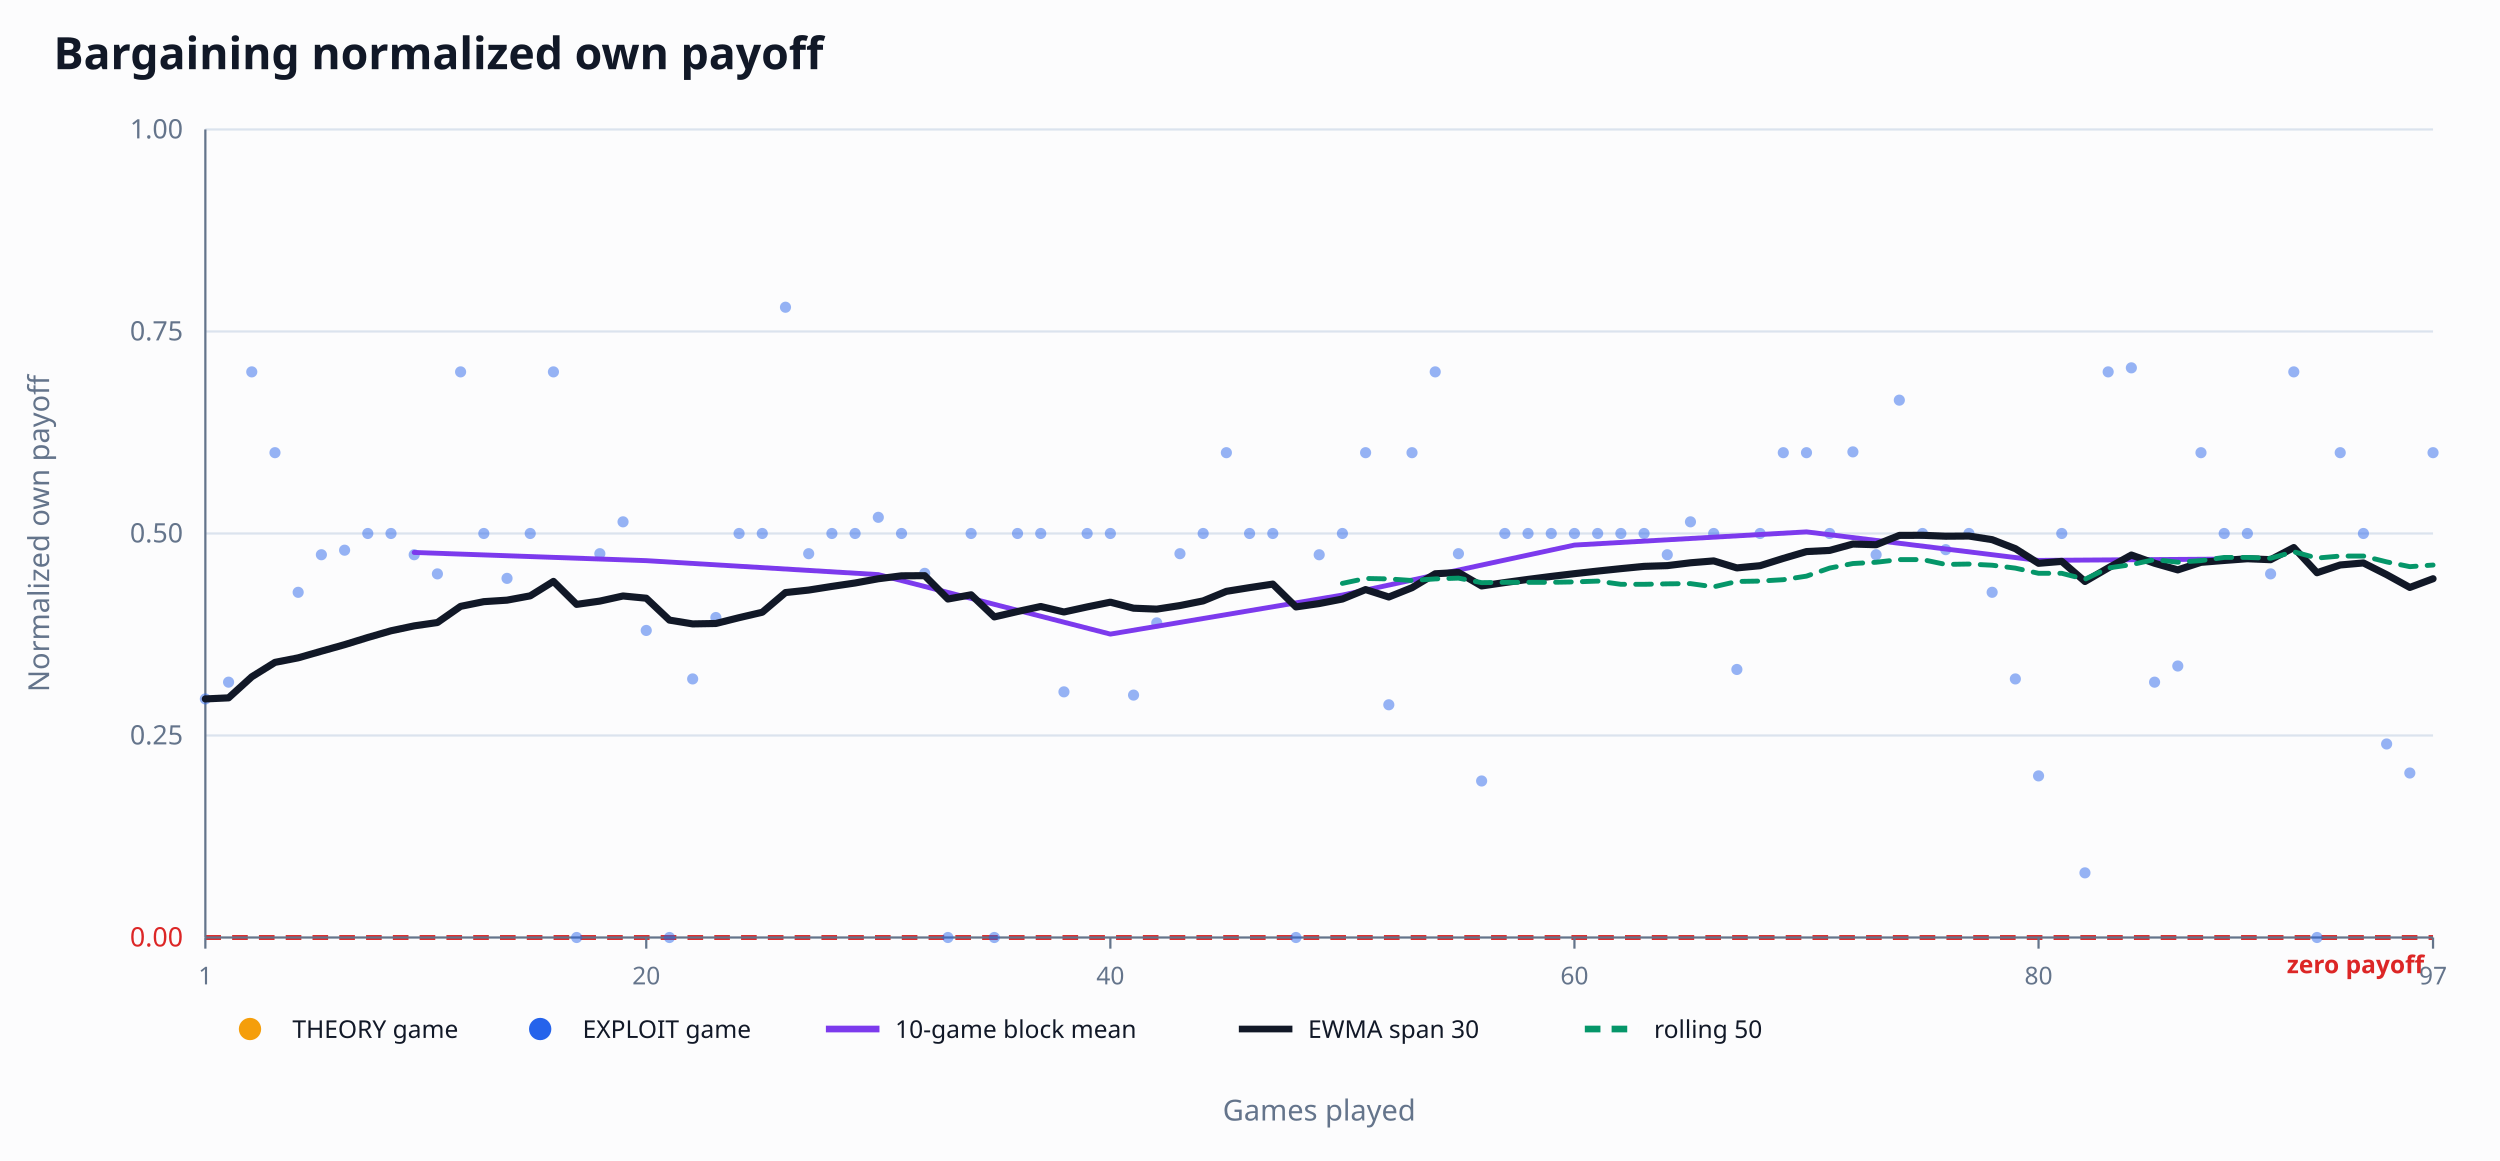
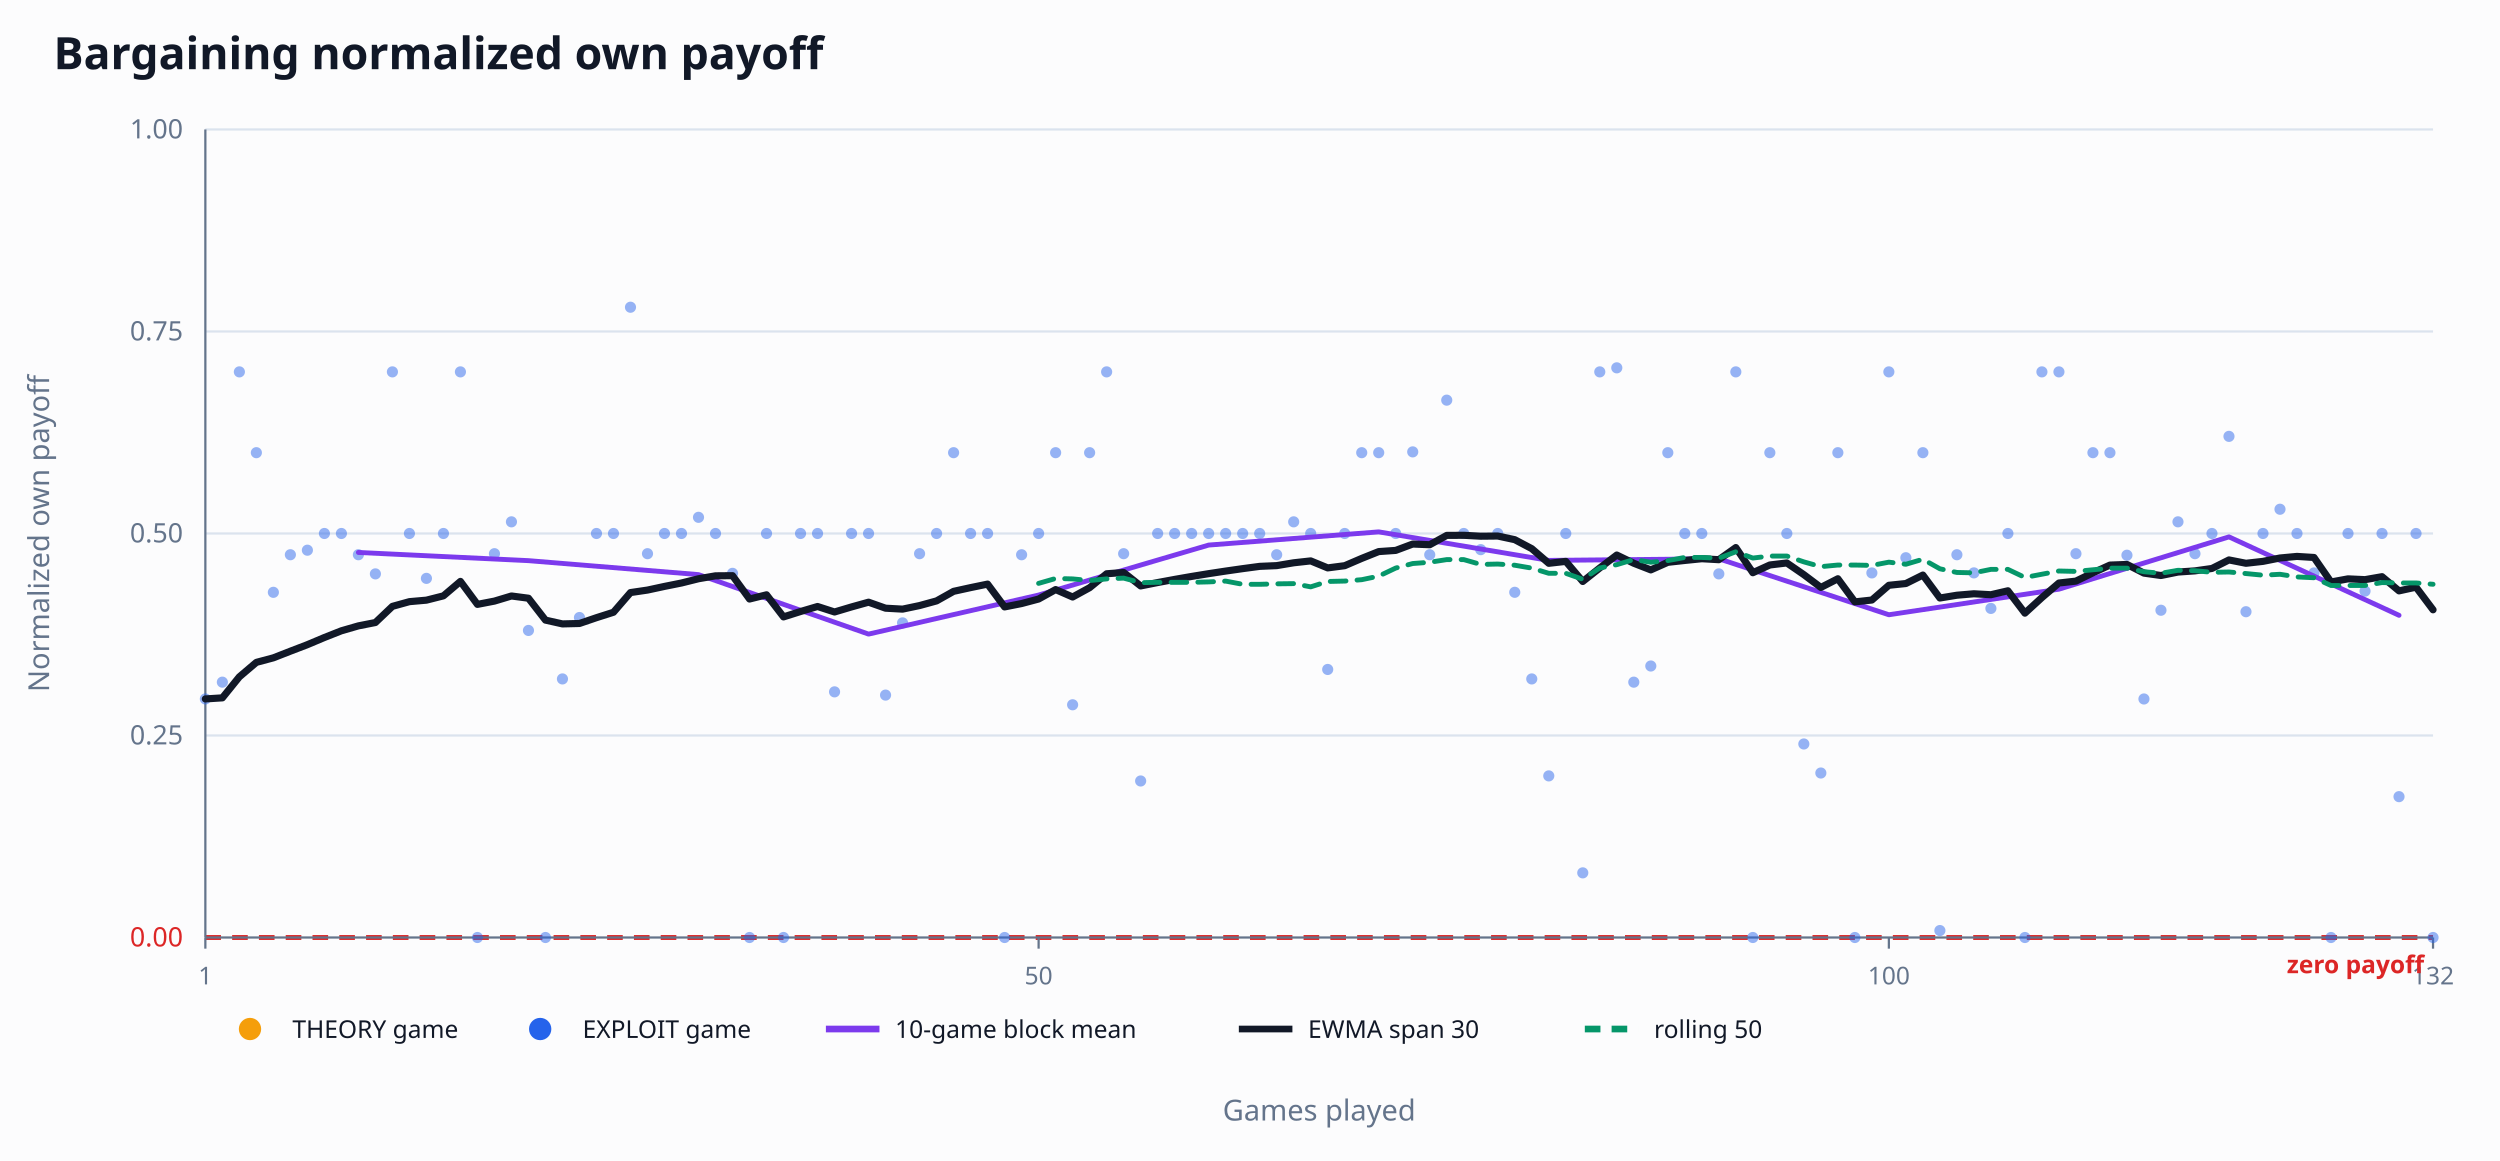
<svg xmlns="http://www.w3.org/2000/svg" width="1120" height="520" viewBox="0 0 1120 520">
  <rect width="100%" height="100%" fill="#fcfcfd" />
  <text x="24" y="31" font-family="system-ui,sans-serif" font-size="20" font-weight="700" fill="#111827">Bargaining normalized own payoff</text>
  <line x1="92" y1="420.00" x2="1090" y2="420.00" stroke="#dc2626" stroke-width="2.2" stroke-dasharray="7,5" />
  <text x="82" y="424.00" text-anchor="end" font-family="system-ui,sans-serif" font-size="12" fill="#dc2626">0.00</text>
  <line x1="92" y1="329.50" x2="1090" y2="329.50" stroke="#dbe3ee" stroke-width="1" />
  <text x="82" y="333.50" text-anchor="end" font-family="system-ui,sans-serif" font-size="12" fill="#64748b">0.25</text>
  <line x1="92" y1="239.00" x2="1090" y2="239.00" stroke="#dbe3ee" stroke-width="1" />
  <text x="82" y="243.00" text-anchor="end" font-family="system-ui,sans-serif" font-size="12" fill="#64748b">0.50</text>
  <line x1="92" y1="148.50" x2="1090" y2="148.50" stroke="#dbe3ee" stroke-width="1" />
  <text x="82" y="152.50" text-anchor="end" font-family="system-ui,sans-serif" font-size="12" fill="#64748b">0.75</text>
  <line x1="92" y1="58.00" x2="1090" y2="58.00" stroke="#dbe3ee" stroke-width="1" />
  <text x="82" y="62.00" text-anchor="end" font-family="system-ui,sans-serif" font-size="12" fill="#64748b">1.00</text>
  <line x1="92.00" y1="420" x2="92.00" y2="425" stroke="#64748b" />
  <text x="92.00" y="441" text-anchor="middle" font-family="system-ui,sans-serif" font-size="11" fill="#64748b">1</text>
-   <line x1="289.52" y1="420" x2="289.52" y2="425" stroke="#64748b" />
-   <text x="289.52" y="441" text-anchor="middle" font-family="system-ui,sans-serif" font-size="11" fill="#64748b">20</text>
-   <line x1="497.44" y1="420" x2="497.44" y2="425" stroke="#64748b" />
-   <text x="497.44" y="441" text-anchor="middle" font-family="system-ui,sans-serif" font-size="11" fill="#64748b">40</text>
-   <line x1="705.35" y1="420" x2="705.35" y2="425" stroke="#64748b" />
-   <text x="705.35" y="441" text-anchor="middle" font-family="system-ui,sans-serif" font-size="11" fill="#64748b">60</text>
-   <line x1="913.27" y1="420" x2="913.27" y2="425" stroke="#64748b" />
-   <text x="913.27" y="441" text-anchor="middle" font-family="system-ui,sans-serif" font-size="11" fill="#64748b">80</text>
+   <line x1="465.30" y1="420" x2="465.30" y2="425" stroke="#64748b" />
+   <text x="465.30" y="441" text-anchor="middle" font-family="system-ui,sans-serif" font-size="11" fill="#64748b">50</text>
+   <line x1="846.21" y1="420" x2="846.21" y2="425" stroke="#64748b" />
+   <text x="846.21" y="441" text-anchor="middle" font-family="system-ui,sans-serif" font-size="11" fill="#64748b">100</text>
  <line x1="1090.00" y1="420" x2="1090.00" y2="425" stroke="#64748b" />
-   <text x="1090.00" y="441" text-anchor="middle" font-family="system-ui,sans-serif" font-size="11" fill="#64748b">97</text>
+   <text x="1090.00" y="441" text-anchor="middle" font-family="system-ui,sans-serif" font-size="11" fill="#64748b">132</text>
  <line x1="92" y1="58" x2="92" y2="420" stroke="#64748b" />
  <line x1="92" y1="420" x2="1090" y2="420" stroke="#64748b" />
  <text x="591.00" y="502" text-anchor="middle" font-family="system-ui,sans-serif" font-size="13" fill="#64748b">Games played</text>
  <text x="22" y="239.00" text-anchor="middle" transform="rotate(-90 22 239.00)" font-family="system-ui,sans-serif" font-size="13" fill="#64748b">Normalized own payoff</text>
  <text x="1086" y="436.00" text-anchor="end" font-family="system-ui,sans-serif" font-size="11" font-weight="700" fill="#dc2626">zero payoff</text>
  <circle cx="92.00" cy="313.12" r="2.5" fill="#2563eb" opacity="0.48" />
-   <circle cx="102.40" cy="305.61" r="2.5" fill="#2563eb" opacity="0.48" />
-   <circle cx="112.79" cy="166.60" r="2.5" fill="#2563eb" opacity="0.48" />
-   <circle cx="123.19" cy="202.80" r="2.5" fill="#2563eb" opacity="0.48" />
-   <circle cx="133.58" cy="265.36" r="2.5" fill="#2563eb" opacity="0.48" />
-   <circle cx="143.98" cy="248.52" r="2.5" fill="#2563eb" opacity="0.48" />
-   <circle cx="154.38" cy="246.49" r="2.5" fill="#2563eb" opacity="0.48" />
-   <circle cx="164.77" cy="239.00" r="2.5" fill="#2563eb" opacity="0.48" />
-   <circle cx="175.17" cy="239.00" r="2.5" fill="#2563eb" opacity="0.48" />
-   <circle cx="185.56" cy="248.52" r="2.5" fill="#2563eb" opacity="0.48" />
-   <circle cx="195.96" cy="257.10" r="2.5" fill="#2563eb" opacity="0.48" />
-   <circle cx="206.35" cy="166.60" r="2.5" fill="#2563eb" opacity="0.48" />
-   <circle cx="216.75" cy="239.00" r="2.5" fill="#2563eb" opacity="0.48" />
-   <circle cx="227.15" cy="259.11" r="2.5" fill="#2563eb" opacity="0.48" />
-   <circle cx="237.54" cy="239.00" r="2.5" fill="#2563eb" opacity="0.48" />
-   <circle cx="247.94" cy="166.60" r="2.5" fill="#2563eb" opacity="0.48" />
-   <circle cx="258.33" cy="420.00" r="2.5" fill="#2563eb" opacity="0.48" />
-   <circle cx="268.73" cy="248.05" r="2.5" fill="#2563eb" opacity="0.48" />
-   <circle cx="279.12" cy="233.78" r="2.5" fill="#2563eb" opacity="0.48" />
-   <circle cx="289.52" cy="282.44" r="2.5" fill="#2563eb" opacity="0.48" />
-   <circle cx="299.92" cy="420.00" r="2.5" fill="#2563eb" opacity="0.48" />
-   <circle cx="310.31" cy="304.16" r="2.5" fill="#2563eb" opacity="0.48" />
-   <circle cx="320.71" cy="276.65" r="2.5" fill="#2563eb" opacity="0.48" />
-   <circle cx="331.10" cy="239.00" r="2.5" fill="#2563eb" opacity="0.48" />
-   <circle cx="341.50" cy="239.00" r="2.5" fill="#2563eb" opacity="0.48" />
-   <circle cx="351.90" cy="137.64" r="2.5" fill="#2563eb" opacity="0.48" />
-   <circle cx="362.29" cy="248.05" r="2.5" fill="#2563eb" opacity="0.48" />
-   <circle cx="372.69" cy="239.00" r="2.5" fill="#2563eb" opacity="0.48" />
-   <circle cx="383.08" cy="239.00" r="2.5" fill="#2563eb" opacity="0.48" />
-   <circle cx="393.48" cy="231.76" r="2.5" fill="#2563eb" opacity="0.48" />
-   <circle cx="403.88" cy="239.00" r="2.5" fill="#2563eb" opacity="0.48" />
-   <circle cx="414.27" cy="256.86" r="2.5" fill="#2563eb" opacity="0.48" />
-   <circle cx="424.67" cy="420.00" r="2.5" fill="#2563eb" opacity="0.48" />
-   <circle cx="435.06" cy="239.00" r="2.5" fill="#2563eb" opacity="0.48" />
-   <circle cx="445.46" cy="420.00" r="2.5" fill="#2563eb" opacity="0.48" />
-   <circle cx="455.85" cy="239.00" r="2.5" fill="#2563eb" opacity="0.48" />
-   <circle cx="466.25" cy="239.00" r="2.5" fill="#2563eb" opacity="0.48" />
-   <circle cx="476.65" cy="309.95" r="2.5" fill="#2563eb" opacity="0.48" />
-   <circle cx="487.04" cy="239.00" r="2.5" fill="#2563eb" opacity="0.48" />
-   <circle cx="497.44" cy="239.00" r="2.5" fill="#2563eb" opacity="0.48" />
-   <circle cx="507.83" cy="311.40" r="2.5" fill="#2563eb" opacity="0.48" />
-   <circle cx="518.23" cy="279.05" r="2.5" fill="#2563eb" opacity="0.48" />
-   <circle cx="528.62" cy="248.05" r="2.5" fill="#2563eb" opacity="0.48" />
-   <circle cx="539.02" cy="239.00" r="2.5" fill="#2563eb" opacity="0.48" />
-   <circle cx="549.42" cy="202.80" r="2.5" fill="#2563eb" opacity="0.48" />
-   <circle cx="559.81" cy="239.00" r="2.5" fill="#2563eb" opacity="0.48" />
-   <circle cx="570.21" cy="239.00" r="2.5" fill="#2563eb" opacity="0.48" />
-   <circle cx="580.60" cy="420.00" r="2.5" fill="#2563eb" opacity="0.48" />
-   <circle cx="591.00" cy="248.53" r="2.5" fill="#2563eb" opacity="0.48" />
-   <circle cx="601.40" cy="239.00" r="2.5" fill="#2563eb" opacity="0.48" />
-   <circle cx="611.79" cy="202.80" r="2.5" fill="#2563eb" opacity="0.48" />
-   <circle cx="622.19" cy="315.74" r="2.5" fill="#2563eb" opacity="0.48" />
-   <circle cx="632.58" cy="202.80" r="2.5" fill="#2563eb" opacity="0.48" />
-   <circle cx="642.98" cy="166.60" r="2.5" fill="#2563eb" opacity="0.48" />
-   <circle cx="653.38" cy="248.05" r="2.5" fill="#2563eb" opacity="0.48" />
-   <circle cx="663.77" cy="349.88" r="2.5" fill="#2563eb" opacity="0.48" />
-   <circle cx="674.17" cy="239.00" r="2.5" fill="#2563eb" opacity="0.48" />
-   <circle cx="684.56" cy="239.00" r="2.5" fill="#2563eb" opacity="0.48" />
-   <circle cx="694.96" cy="239.00" r="2.5" fill="#2563eb" opacity="0.48" />
-   <circle cx="705.35" cy="239.00" r="2.5" fill="#2563eb" opacity="0.48" />
-   <circle cx="715.75" cy="239.00" r="2.5" fill="#2563eb" opacity="0.48" />
-   <circle cx="726.15" cy="239.00" r="2.5" fill="#2563eb" opacity="0.48" />
-   <circle cx="736.54" cy="239.00" r="2.5" fill="#2563eb" opacity="0.48" />
-   <circle cx="746.94" cy="248.52" r="2.5" fill="#2563eb" opacity="0.48" />
-   <circle cx="757.33" cy="233.78" r="2.5" fill="#2563eb" opacity="0.48" />
-   <circle cx="767.73" cy="239.00" r="2.5" fill="#2563eb" opacity="0.48" />
-   <circle cx="778.12" cy="299.92" r="2.5" fill="#2563eb" opacity="0.48" />
-   <circle cx="788.52" cy="239.00" r="2.5" fill="#2563eb" opacity="0.48" />
-   <circle cx="798.92" cy="202.80" r="2.5" fill="#2563eb" opacity="0.48" />
-   <circle cx="809.31" cy="202.80" r="2.5" fill="#2563eb" opacity="0.48" />
-   <circle cx="819.71" cy="239.00" r="2.5" fill="#2563eb" opacity="0.48" />
-   <circle cx="830.10" cy="202.44" r="2.5" fill="#2563eb" opacity="0.48" />
-   <circle cx="840.50" cy="248.53" r="2.5" fill="#2563eb" opacity="0.48" />
-   <circle cx="850.90" cy="179.27" r="2.5" fill="#2563eb" opacity="0.48" />
-   <circle cx="861.29" cy="239.00" r="2.5" fill="#2563eb" opacity="0.48" />
-   <circle cx="871.69" cy="246.24" r="2.5" fill="#2563eb" opacity="0.48" />
-   <circle cx="882.08" cy="239.00" r="2.5" fill="#2563eb" opacity="0.48" />
-   <circle cx="892.48" cy="265.35" r="2.5" fill="#2563eb" opacity="0.48" />
-   <circle cx="902.88" cy="304.16" r="2.5" fill="#2563eb" opacity="0.48" />
-   <circle cx="913.27" cy="347.60" r="2.5" fill="#2563eb" opacity="0.48" />
-   <circle cx="923.67" cy="239.00" r="2.5" fill="#2563eb" opacity="0.48" />
-   <circle cx="934.06" cy="391.04" r="2.5" fill="#2563eb" opacity="0.48" />
-   <circle cx="944.46" cy="166.60" r="2.5" fill="#2563eb" opacity="0.48" />
-   <circle cx="954.85" cy="164.79" r="2.5" fill="#2563eb" opacity="0.48" />
-   <circle cx="965.25" cy="305.61" r="2.5" fill="#2563eb" opacity="0.48" />
-   <circle cx="975.65" cy="298.37" r="2.5" fill="#2563eb" opacity="0.48" />
-   <circle cx="986.04" cy="202.80" r="2.5" fill="#2563eb" opacity="0.48" />
-   <circle cx="996.44" cy="239.00" r="2.5" fill="#2563eb" opacity="0.48" />
-   <circle cx="1006.83" cy="239.00" r="2.5" fill="#2563eb" opacity="0.48" />
-   <circle cx="1017.23" cy="257.10" r="2.5" fill="#2563eb" opacity="0.48" />
-   <circle cx="1027.62" cy="166.60" r="2.5" fill="#2563eb" opacity="0.48" />
-   <circle cx="1038.02" cy="420.00" r="2.5" fill="#2563eb" opacity="0.48" />
-   <circle cx="1048.42" cy="202.80" r="2.5" fill="#2563eb" opacity="0.48" />
-   <circle cx="1058.81" cy="239.00" r="2.5" fill="#2563eb" opacity="0.48" />
-   <circle cx="1069.21" cy="333.30" r="2.5" fill="#2563eb" opacity="0.48" />
-   <circle cx="1079.60" cy="346.31" r="2.5" fill="#2563eb" opacity="0.48" />
-   <circle cx="1090.00" cy="202.80" r="2.5" fill="#2563eb" opacity="0.48" />
-   <polyline points="185.56,247.50 289.52,251.17 393.48,257.43 497.44,284.08 601.40,266.58 705.35,244.19 809.31,238.28 913.27,251.06 1017.23,250.33" fill="none" stroke="#7c3aed" stroke-width="2.2" stroke-linejoin="round" stroke-linecap="round" />
-   <polyline points="92.00,313.12 102.40,312.64 112.79,303.21 123.19,296.74 133.58,294.71 143.98,291.73 154.38,288.81 164.77,285.60 175.17,282.59 185.56,280.39 195.96,278.89 206.35,271.65 216.75,269.54 227.15,268.87 237.54,266.94 247.94,260.47 258.33,270.76 268.73,269.29 279.12,267.00 289.52,268.00 299.92,277.81 310.31,279.51 320.71,279.32 331.10,276.72 341.50,274.29 351.90,265.47 362.29,264.35 372.69,262.71 383.08,261.18 393.48,259.28 403.88,257.97 414.27,257.90 424.67,268.36 435.06,266.47 445.46,276.37 455.85,273.96 466.25,271.71 476.65,274.17 487.04,271.90 497.44,269.78 507.83,272.47 518.23,272.89 528.62,271.29 539.02,269.20 549.42,264.92 559.81,263.25 570.21,261.68 580.60,271.90 591.00,270.39 601.40,268.36 611.79,264.13 622.19,267.46 632.58,263.29 642.98,257.05 653.38,256.47 663.77,262.50 674.17,260.98 684.56,259.57 694.96,258.24 705.35,257.00 715.75,255.84 726.15,254.75 736.54,253.73 746.94,253.40 757.33,252.13 767.73,251.28 778.12,254.42 788.52,253.43 798.92,250.16 809.31,247.11 819.71,246.58 830.10,243.73 840.50,244.04 850.90,239.86 861.29,239.81 871.69,240.22 882.08,240.14 892.48,241.77 902.88,245.80 913.27,252.36 923.67,251.50 934.06,260.50 944.46,254.45 954.85,248.66 965.25,252.34 975.65,255.31 986.04,251.92 996.44,251.08 1006.83,250.31 1017.23,250.74 1027.62,245.31 1038.02,256.58 1048.42,253.11 1058.81,252.20 1069.21,257.44 1079.60,263.17 1090.00,259.28" fill="none" stroke="#111827" stroke-width="3.2" stroke-linejoin="round" stroke-linecap="round" />
-   <polyline points="601.40,261.35 611.79,259.15 622.19,259.35 632.58,260.07 642.98,259.35 653.38,259.00 663.77,261.03 674.17,260.88 684.56,260.88 694.96,260.88 705.35,260.69 715.75,260.33 726.15,261.77 736.54,261.77 746.94,261.56 757.33,261.46 767.73,262.91 778.12,260.50 788.52,260.32 798.92,259.70 809.31,258.11 819.71,254.49 830.10,252.46 840.50,251.89 850.90,250.70 861.29,250.70 871.69,252.87 882.08,252.69 892.48,253.22 902.88,254.52 913.27,256.84 923.67,256.84 934.06,259.52 944.46,254.45 954.85,252.97 965.25,250.68 975.65,251.87 986.04,251.15 996.44,249.73 1006.83,249.73 1017.23,250.09 1027.62,247.19 1038.02,250.01 1048.42,249.11 1058.81,249.11 1069.21,251.72 1079.60,253.86 1090.00,253.14" fill="none" stroke="#059669" stroke-width="2.2" stroke-linejoin="round" stroke-linecap="round" stroke-dasharray="7,5" />
+   <circle cx="99.62" cy="305.61" r="2.5" fill="#2563eb" opacity="0.48" />
+   <circle cx="107.24" cy="166.60" r="2.5" fill="#2563eb" opacity="0.48" />
+   <circle cx="114.85" cy="202.80" r="2.5" fill="#2563eb" opacity="0.48" />
+   <circle cx="122.47" cy="265.36" r="2.5" fill="#2563eb" opacity="0.48" />
+   <circle cx="130.09" cy="248.52" r="2.5" fill="#2563eb" opacity="0.48" />
+   <circle cx="137.71" cy="246.49" r="2.5" fill="#2563eb" opacity="0.48" />
+   <circle cx="145.33" cy="239.00" r="2.5" fill="#2563eb" opacity="0.48" />
+   <circle cx="152.95" cy="239.00" r="2.5" fill="#2563eb" opacity="0.48" />
+   <circle cx="160.56" cy="248.52" r="2.5" fill="#2563eb" opacity="0.48" />
+   <circle cx="168.18" cy="257.10" r="2.5" fill="#2563eb" opacity="0.48" />
+   <circle cx="175.80" cy="166.60" r="2.5" fill="#2563eb" opacity="0.48" />
+   <circle cx="183.42" cy="239.00" r="2.5" fill="#2563eb" opacity="0.48" />
+   <circle cx="191.04" cy="259.11" r="2.5" fill="#2563eb" opacity="0.48" />
+   <circle cx="198.66" cy="239.00" r="2.5" fill="#2563eb" opacity="0.48" />
+   <circle cx="206.27" cy="166.60" r="2.5" fill="#2563eb" opacity="0.48" />
+   <circle cx="213.89" cy="420.00" r="2.5" fill="#2563eb" opacity="0.48" />
+   <circle cx="221.51" cy="248.05" r="2.5" fill="#2563eb" opacity="0.48" />
+   <circle cx="229.13" cy="233.78" r="2.5" fill="#2563eb" opacity="0.48" />
+   <circle cx="236.75" cy="282.44" r="2.5" fill="#2563eb" opacity="0.48" />
+   <circle cx="244.37" cy="420.00" r="2.5" fill="#2563eb" opacity="0.48" />
+   <circle cx="251.98" cy="304.16" r="2.5" fill="#2563eb" opacity="0.48" />
+   <circle cx="259.60" cy="276.65" r="2.5" fill="#2563eb" opacity="0.48" />
+   <circle cx="267.22" cy="239.00" r="2.5" fill="#2563eb" opacity="0.48" />
+   <circle cx="274.84" cy="239.00" r="2.5" fill="#2563eb" opacity="0.48" />
+   <circle cx="282.46" cy="137.64" r="2.5" fill="#2563eb" opacity="0.48" />
+   <circle cx="290.08" cy="248.05" r="2.5" fill="#2563eb" opacity="0.48" />
+   <circle cx="297.69" cy="239.00" r="2.5" fill="#2563eb" opacity="0.48" />
+   <circle cx="305.31" cy="239.00" r="2.5" fill="#2563eb" opacity="0.48" />
+   <circle cx="312.93" cy="231.76" r="2.5" fill="#2563eb" opacity="0.48" />
+   <circle cx="320.55" cy="239.00" r="2.5" fill="#2563eb" opacity="0.48" />
+   <circle cx="328.17" cy="256.86" r="2.5" fill="#2563eb" opacity="0.48" />
+   <circle cx="335.79" cy="420.00" r="2.5" fill="#2563eb" opacity="0.48" />
+   <circle cx="343.40" cy="239.00" r="2.5" fill="#2563eb" opacity="0.48" />
+   <circle cx="351.02" cy="420.00" r="2.5" fill="#2563eb" opacity="0.48" />
+   <circle cx="358.64" cy="239.00" r="2.5" fill="#2563eb" opacity="0.48" />
+   <circle cx="366.26" cy="239.00" r="2.5" fill="#2563eb" opacity="0.48" />
+   <circle cx="373.88" cy="309.95" r="2.5" fill="#2563eb" opacity="0.48" />
+   <circle cx="381.50" cy="239.00" r="2.5" fill="#2563eb" opacity="0.48" />
+   <circle cx="389.11" cy="239.00" r="2.5" fill="#2563eb" opacity="0.48" />
+   <circle cx="396.73" cy="311.40" r="2.5" fill="#2563eb" opacity="0.48" />
+   <circle cx="404.35" cy="279.05" r="2.5" fill="#2563eb" opacity="0.48" />
+   <circle cx="411.97" cy="248.05" r="2.5" fill="#2563eb" opacity="0.48" />
+   <circle cx="419.59" cy="239.00" r="2.5" fill="#2563eb" opacity="0.48" />
+   <circle cx="427.21" cy="202.80" r="2.5" fill="#2563eb" opacity="0.48" />
+   <circle cx="434.82" cy="239.00" r="2.5" fill="#2563eb" opacity="0.48" />
+   <circle cx="442.44" cy="239.00" r="2.5" fill="#2563eb" opacity="0.48" />
+   <circle cx="450.06" cy="420.00" r="2.5" fill="#2563eb" opacity="0.48" />
+   <circle cx="457.68" cy="248.53" r="2.5" fill="#2563eb" opacity="0.48" />
+   <circle cx="465.30" cy="239.00" r="2.5" fill="#2563eb" opacity="0.48" />
+   <circle cx="472.92" cy="202.80" r="2.5" fill="#2563eb" opacity="0.48" />
+   <circle cx="480.53" cy="315.74" r="2.5" fill="#2563eb" opacity="0.48" />
+   <circle cx="488.15" cy="202.80" r="2.5" fill="#2563eb" opacity="0.48" />
+   <circle cx="495.77" cy="166.60" r="2.5" fill="#2563eb" opacity="0.48" />
+   <circle cx="503.39" cy="248.05" r="2.5" fill="#2563eb" opacity="0.48" />
+   <circle cx="511.01" cy="349.88" r="2.5" fill="#2563eb" opacity="0.48" />
+   <circle cx="518.63" cy="239.00" r="2.5" fill="#2563eb" opacity="0.48" />
+   <circle cx="526.24" cy="239.00" r="2.5" fill="#2563eb" opacity="0.48" />
+   <circle cx="533.86" cy="239.00" r="2.5" fill="#2563eb" opacity="0.48" />
+   <circle cx="541.48" cy="239.00" r="2.5" fill="#2563eb" opacity="0.48" />
+   <circle cx="549.10" cy="239.00" r="2.5" fill="#2563eb" opacity="0.48" />
+   <circle cx="556.72" cy="239.00" r="2.5" fill="#2563eb" opacity="0.48" />
+   <circle cx="564.34" cy="239.00" r="2.5" fill="#2563eb" opacity="0.48" />
+   <circle cx="571.95" cy="248.52" r="2.5" fill="#2563eb" opacity="0.48" />
+   <circle cx="579.57" cy="233.78" r="2.5" fill="#2563eb" opacity="0.48" />
+   <circle cx="587.19" cy="239.00" r="2.5" fill="#2563eb" opacity="0.48" />
+   <circle cx="594.81" cy="299.92" r="2.5" fill="#2563eb" opacity="0.48" />
+   <circle cx="602.43" cy="239.00" r="2.5" fill="#2563eb" opacity="0.48" />
+   <circle cx="610.05" cy="202.80" r="2.5" fill="#2563eb" opacity="0.48" />
+   <circle cx="617.66" cy="202.80" r="2.5" fill="#2563eb" opacity="0.48" />
+   <circle cx="625.28" cy="239.00" r="2.5" fill="#2563eb" opacity="0.48" />
+   <circle cx="632.90" cy="202.44" r="2.5" fill="#2563eb" opacity="0.48" />
+   <circle cx="640.52" cy="248.53" r="2.5" fill="#2563eb" opacity="0.48" />
+   <circle cx="648.14" cy="179.27" r="2.5" fill="#2563eb" opacity="0.48" />
+   <circle cx="655.76" cy="239.00" r="2.5" fill="#2563eb" opacity="0.48" />
+   <circle cx="663.37" cy="246.24" r="2.5" fill="#2563eb" opacity="0.48" />
+   <circle cx="670.99" cy="239.00" r="2.5" fill="#2563eb" opacity="0.48" />
+   <circle cx="678.61" cy="265.35" r="2.5" fill="#2563eb" opacity="0.48" />
+   <circle cx="686.23" cy="304.16" r="2.5" fill="#2563eb" opacity="0.48" />
+   <circle cx="693.85" cy="347.60" r="2.5" fill="#2563eb" opacity="0.48" />
+   <circle cx="701.47" cy="239.00" r="2.5" fill="#2563eb" opacity="0.48" />
+   <circle cx="709.08" cy="391.04" r="2.5" fill="#2563eb" opacity="0.48" />
+   <circle cx="716.70" cy="166.60" r="2.5" fill="#2563eb" opacity="0.48" />
+   <circle cx="724.32" cy="164.79" r="2.5" fill="#2563eb" opacity="0.48" />
+   <circle cx="731.94" cy="305.61" r="2.5" fill="#2563eb" opacity="0.48" />
+   <circle cx="739.56" cy="298.37" r="2.5" fill="#2563eb" opacity="0.48" />
+   <circle cx="747.18" cy="202.80" r="2.5" fill="#2563eb" opacity="0.48" />
+   <circle cx="754.79" cy="239.00" r="2.5" fill="#2563eb" opacity="0.48" />
+   <circle cx="762.41" cy="239.00" r="2.5" fill="#2563eb" opacity="0.48" />
+   <circle cx="770.03" cy="257.10" r="2.5" fill="#2563eb" opacity="0.48" />
+   <circle cx="777.65" cy="166.60" r="2.5" fill="#2563eb" opacity="0.48" />
+   <circle cx="785.27" cy="420.00" r="2.5" fill="#2563eb" opacity="0.48" />
+   <circle cx="792.89" cy="202.80" r="2.5" fill="#2563eb" opacity="0.48" />
+   <circle cx="800.50" cy="239.00" r="2.5" fill="#2563eb" opacity="0.48" />
+   <circle cx="808.12" cy="333.30" r="2.5" fill="#2563eb" opacity="0.48" />
+   <circle cx="815.74" cy="346.31" r="2.5" fill="#2563eb" opacity="0.48" />
+   <circle cx="823.36" cy="202.80" r="2.5" fill="#2563eb" opacity="0.48" />
+   <circle cx="830.98" cy="420.00" r="2.5" fill="#2563eb" opacity="0.48" />
+   <circle cx="838.60" cy="256.67" r="2.5" fill="#2563eb" opacity="0.48" />
+   <circle cx="846.21" cy="166.60" r="2.5" fill="#2563eb" opacity="0.48" />
+   <circle cx="853.83" cy="249.86" r="2.5" fill="#2563eb" opacity="0.48" />
+   <circle cx="861.45" cy="202.80" r="2.5" fill="#2563eb" opacity="0.48" />
+   <circle cx="869.07" cy="416.89" r="2.5" fill="#2563eb" opacity="0.48" />
+   <circle cx="876.69" cy="248.52" r="2.5" fill="#2563eb" opacity="0.48" />
+   <circle cx="884.31" cy="256.65" r="2.5" fill="#2563eb" opacity="0.48" />
+   <circle cx="891.92" cy="272.57" r="2.5" fill="#2563eb" opacity="0.48" />
+   <circle cx="899.54" cy="239.00" r="2.5" fill="#2563eb" opacity="0.48" />
+   <circle cx="907.16" cy="420.00" r="2.5" fill="#2563eb" opacity="0.48" />
+   <circle cx="914.78" cy="166.60" r="2.5" fill="#2563eb" opacity="0.48" />
+   <circle cx="922.40" cy="166.60" r="2.5" fill="#2563eb" opacity="0.48" />
+   <circle cx="930.02" cy="248.05" r="2.5" fill="#2563eb" opacity="0.48" />
+   <circle cx="937.63" cy="202.80" r="2.5" fill="#2563eb" opacity="0.48" />
+   <circle cx="945.25" cy="202.80" r="2.5" fill="#2563eb" opacity="0.48" />
+   <circle cx="952.87" cy="248.74" r="2.5" fill="#2563eb" opacity="0.48" />
+   <circle cx="960.49" cy="313.14" r="2.5" fill="#2563eb" opacity="0.48" />
+   <circle cx="968.11" cy="273.39" r="2.5" fill="#2563eb" opacity="0.48" />
+   <circle cx="975.73" cy="233.78" r="2.5" fill="#2563eb" opacity="0.48" />
+   <circle cx="983.34" cy="248.05" r="2.5" fill="#2563eb" opacity="0.48" />
+   <circle cx="990.96" cy="239.00" r="2.5" fill="#2563eb" opacity="0.48" />
+   <circle cx="998.58" cy="195.49" r="2.5" fill="#2563eb" opacity="0.48" />
+   <circle cx="1006.20" cy="274.05" r="2.5" fill="#2563eb" opacity="0.48" />
+   <circle cx="1013.82" cy="239.00" r="2.5" fill="#2563eb" opacity="0.48" />
+   <circle cx="1021.44" cy="228.14" r="2.5" fill="#2563eb" opacity="0.48" />
+   <circle cx="1029.05" cy="239.00" r="2.5" fill="#2563eb" opacity="0.48" />
+   <circle cx="1036.67" cy="256.67" r="2.5" fill="#2563eb" opacity="0.48" />
+   <circle cx="1044.29" cy="420.00" r="2.5" fill="#2563eb" opacity="0.48" />
+   <circle cx="1051.91" cy="239.00" r="2.5" fill="#2563eb" opacity="0.48" />
+   <circle cx="1059.53" cy="264.82" r="2.5" fill="#2563eb" opacity="0.48" />
+   <circle cx="1067.15" cy="239.00" r="2.5" fill="#2563eb" opacity="0.48" />
+   <circle cx="1074.76" cy="356.90" r="2.5" fill="#2563eb" opacity="0.48" />
+   <circle cx="1082.38" cy="239.00" r="2.5" fill="#2563eb" opacity="0.48" />
+   <circle cx="1090.00" cy="420.00" r="2.5" fill="#2563eb" opacity="0.48" />
+   <polyline points="160.56,247.50 236.75,251.17 312.93,257.43 389.11,284.08 465.30,266.58 541.48,244.19 617.66,238.28 693.85,251.06 770.03,250.33 846.21,275.41 922.40,263.95 998.58,240.52 1074.76,275.66" fill="none" stroke="#7c3aed" stroke-width="2.2" stroke-linejoin="round" stroke-linecap="round" />
+   <polyline points="92.00,313.12 99.62,312.64 107.24,303.21 114.85,296.74 122.47,294.71 130.09,291.73 137.71,288.81 145.33,285.60 152.95,282.59 160.56,280.39 168.18,278.89 175.80,271.65 183.42,269.54 191.04,268.87 198.66,266.94 206.27,260.47 213.89,270.76 221.51,269.29 229.13,267.00 236.75,268.00 244.37,277.81 251.98,279.51 259.60,279.32 267.22,276.72 274.84,274.29 282.46,265.47 290.08,264.35 297.69,262.71 305.31,261.18 312.93,259.28 320.55,257.97 328.17,257.90 335.79,268.36 343.40,266.47 351.02,276.37 358.64,273.96 366.26,271.71 373.88,274.17 381.50,271.90 389.11,269.78 396.73,272.47 404.35,272.89 411.97,271.29 419.59,269.20 427.21,264.92 434.82,263.25 442.44,261.68 450.06,271.90 457.68,270.39 465.30,268.36 472.92,264.13 480.53,267.46 488.15,263.29 495.77,257.05 503.39,256.47 511.01,262.50 518.63,260.98 526.24,259.57 533.86,258.24 541.48,257.00 549.10,255.84 556.72,254.75 564.34,253.73 571.95,253.40 579.57,252.13 587.19,251.28 594.81,254.42 602.43,253.43 610.05,250.16 617.66,247.11 625.28,246.58 632.90,243.73 640.52,244.04 648.14,239.86 655.76,239.81 663.37,240.22 670.99,240.14 678.61,241.77 686.23,245.80 693.85,252.36 701.47,251.50 709.08,260.50 716.70,254.45 724.32,248.66 731.94,252.34 739.56,255.31 747.18,251.92 754.79,251.08 762.41,250.31 770.03,250.74 777.65,245.31 785.27,256.58 792.89,253.11 800.50,252.20 808.12,257.44 815.74,263.17 823.36,259.28 830.98,269.64 838.60,268.81 846.21,262.21 853.83,261.42 861.45,257.63 869.07,267.91 876.69,266.66 884.31,266.01 891.92,266.44 899.54,264.67 907.16,274.69 914.78,267.71 922.40,261.19 930.02,260.34 937.63,256.63 945.25,253.16 952.87,252.87 960.49,256.76 968.11,257.83 975.73,256.28 983.34,255.75 990.96,254.67 998.58,250.85 1006.20,252.35 1013.82,251.49 1021.44,249.98 1029.05,249.27 1036.67,249.75 1044.29,260.73 1051.91,259.33 1059.53,259.68 1067.15,258.35 1074.76,264.71 1082.38,263.05 1090.00,273.18" fill="none" stroke="#111827" stroke-width="3.2" stroke-linejoin="round" stroke-linecap="round" />
+   <polyline points="465.30,261.35 472.92,259.15 480.53,259.35 488.15,260.07 495.77,259.35 503.39,259.00 511.01,261.03 518.63,260.88 526.24,260.88 533.86,260.88 541.48,260.69 549.10,260.33 556.72,261.77 564.34,261.77 571.95,261.56 579.57,261.46 587.19,262.91 594.81,260.50 602.43,260.32 610.05,259.70 617.66,258.11 625.28,254.49 632.90,252.46 640.52,251.89 648.14,250.70 655.76,250.70 663.37,252.87 670.99,252.69 678.61,253.22 686.23,254.52 693.85,256.84 701.47,256.84 709.08,259.52 716.70,254.45 724.32,252.97 731.94,250.68 739.56,251.87 747.18,251.15 754.79,249.73 762.41,249.73 770.03,250.09 777.65,247.19 785.27,250.01 792.89,249.11 800.50,249.11 808.12,251.72 815.74,253.86 823.36,253.14 830.98,253.14 838.60,253.30 846.21,251.85 853.83,252.79 861.45,250.54 869.07,254.82 876.69,256.46 884.31,256.63 891.92,255.08 899.54,255.08 907.16,258.70 914.78,257.25 922.40,255.81 930.02,255.99 937.63,255.26 945.25,254.54 952.87,254.54 960.49,256.13 968.11,256.82 975.73,255.50 983.34,255.68 990.96,256.40 998.58,256.25 1006.20,256.95 1013.82,257.69 1021.44,257.28 1029.05,258.47 1036.67,258.83 1044.29,262.30 1051.91,262.30 1059.53,262.29 1067.15,260.99 1074.76,261.17 1082.38,261.17 1090.00,261.75" fill="none" stroke="#059669" stroke-width="2.2" stroke-linejoin="round" stroke-linecap="round" stroke-dasharray="7,5" />
  <circle cx="112" cy="461" r="5" fill="#f59e0b" />
  <text x="131" y="465" font-family="system-ui,sans-serif" font-size="11" fill="#111827">THEORY game</text>
  <circle cx="242" cy="461" r="5" fill="#2563eb" />
  <text x="261" y="465" font-family="system-ui,sans-serif" font-size="11" fill="#111827">EXPLOIT game</text>
  <line x1="370" y1="461" x2="394" y2="461" stroke="#7c3aed" stroke-width="3" />
  <text x="401" y="465" font-family="system-ui,sans-serif" font-size="11" fill="#111827">10-game block mean</text>
  <line x1="555" y1="461" x2="579" y2="461" stroke="#111827" stroke-width="3" />
  <text x="586" y="465" font-family="system-ui,sans-serif" font-size="11" fill="#111827">EWMA span 30</text>
  <line x1="710" y1="461" x2="734" y2="461" stroke="#059669" stroke-width="3" stroke-dasharray="7,5" />
  <text x="741" y="465" font-family="system-ui,sans-serif" font-size="11" fill="#111827">rolling 50</text>
</svg>
